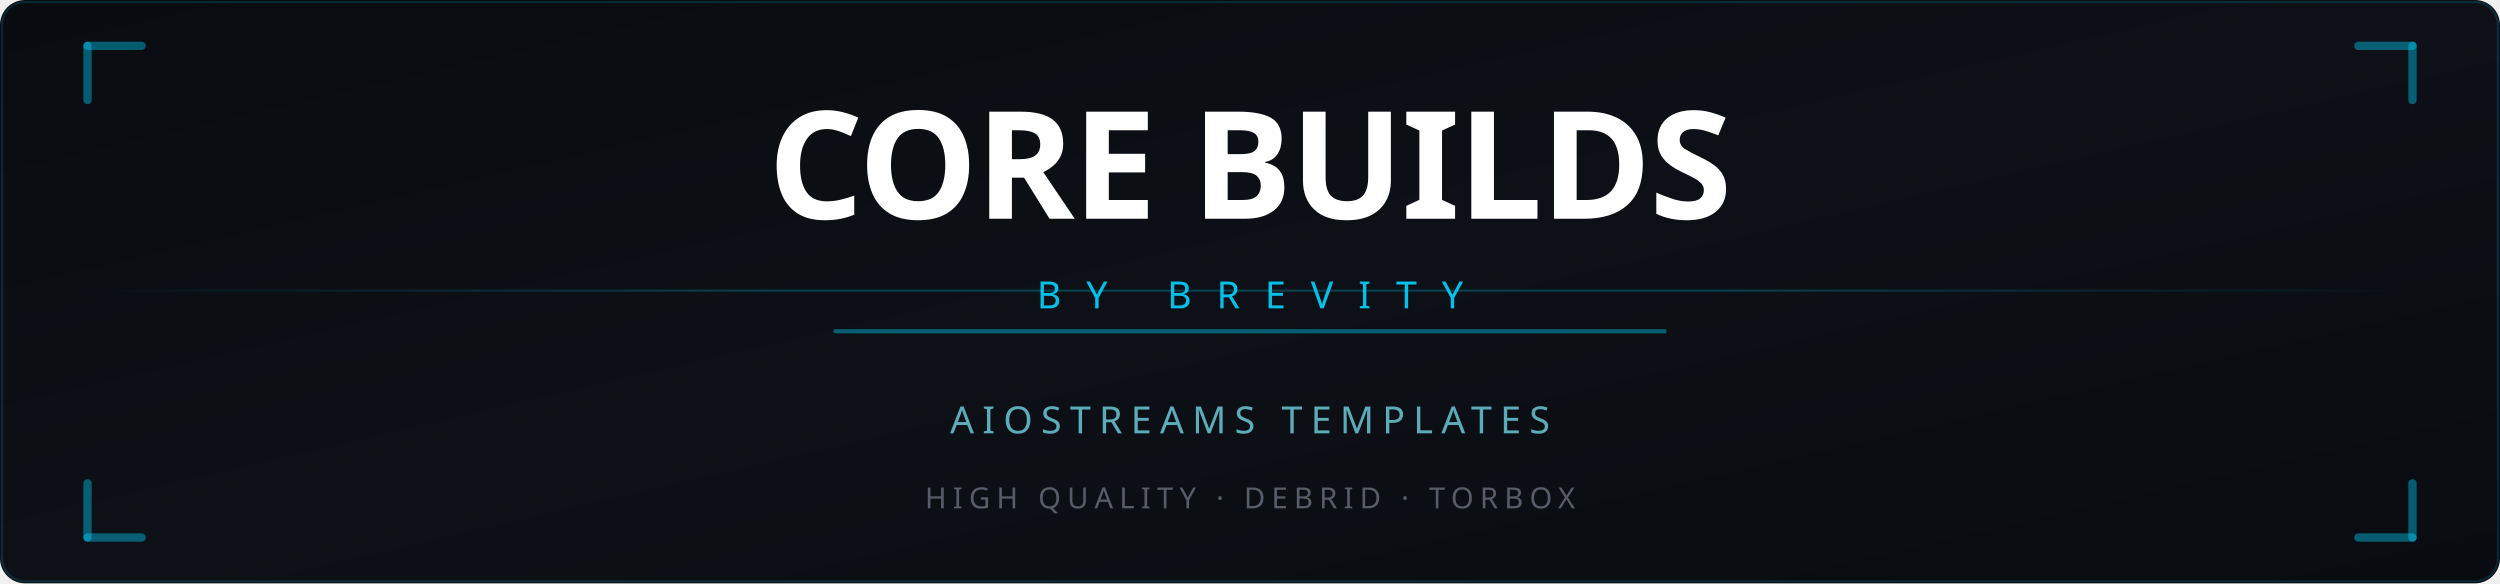
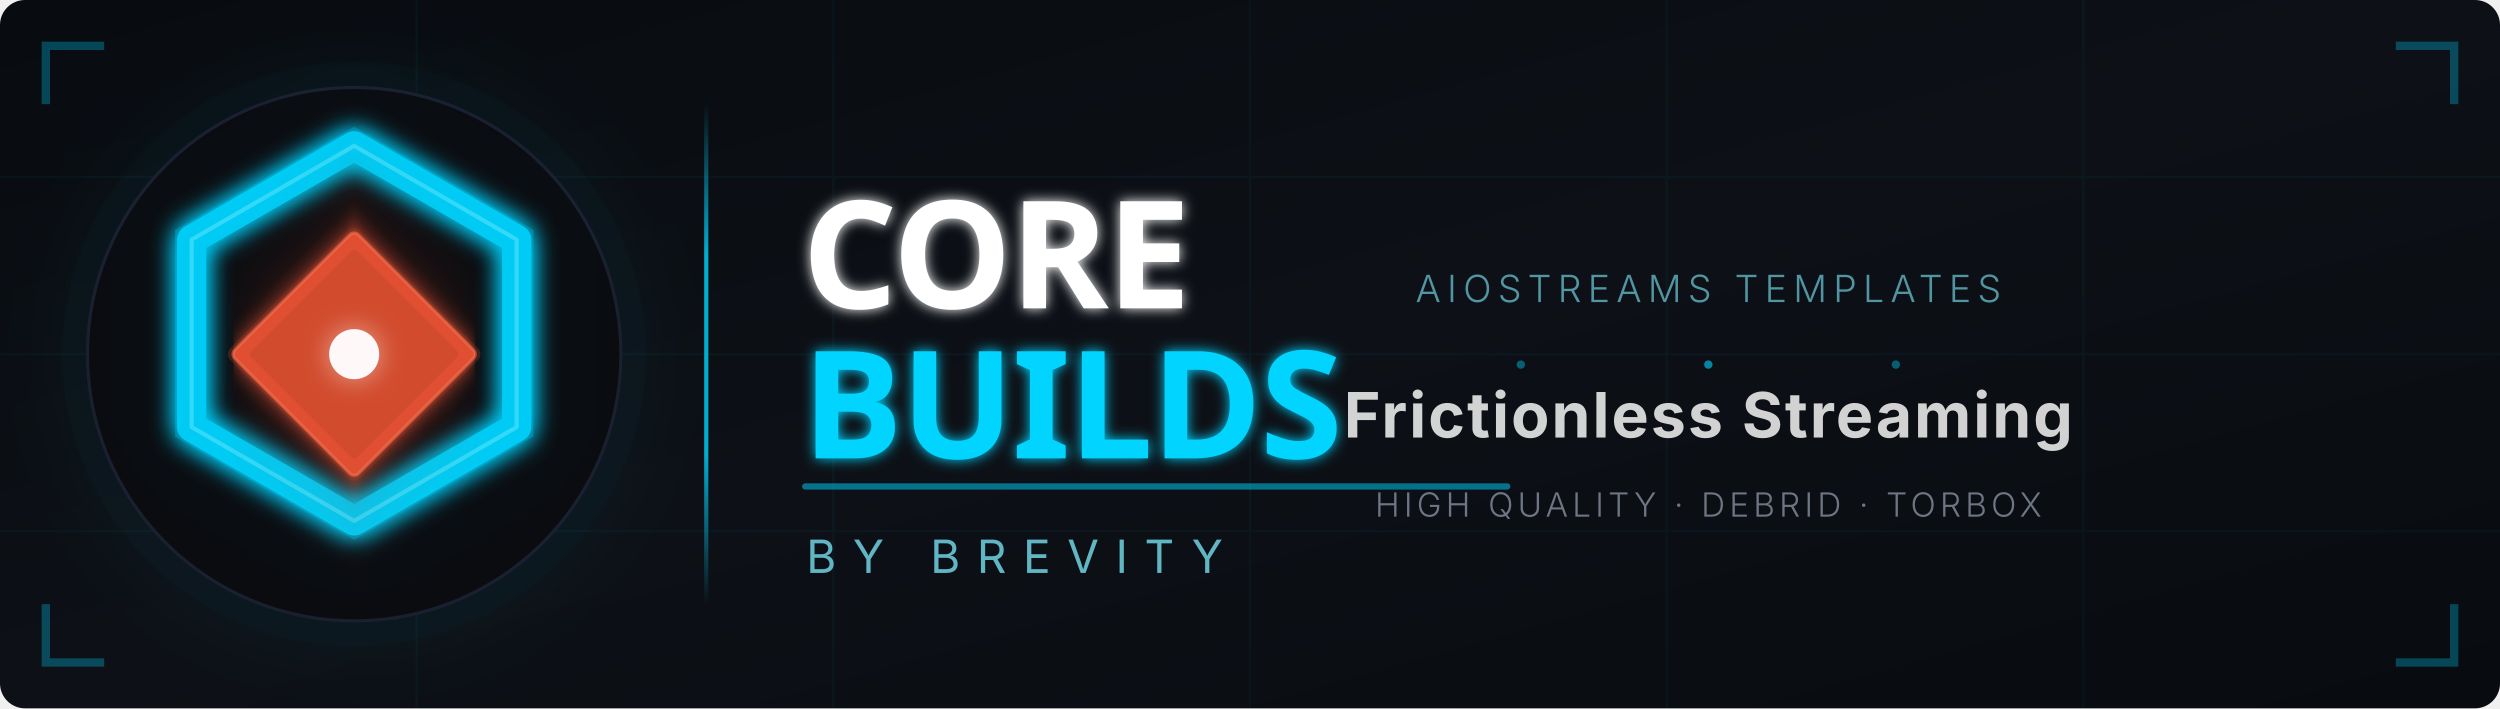
- <svg xmlns="http://www.w3.org/2000/svg" viewBox="0 0 1200 280" width="1200" height="280">
+ <svg xmlns="http://www.w3.org/2000/svg" viewBox="0 0 1200 340" width="1200" height="340">
  <defs>
-     <linearGradient id="bg" x1="0%" y1="0%" x2="100%" y2="100%">
-       <stop offset="0%" stop-color="#080b0f" />
-       <stop offset="50%" stop-color="#0d1117" />
-       <stop offset="100%" stop-color="#080b0f" />
+     <linearGradient id="bgGrad" x1="0%" y1="0%" x2="100%" y2="100%">
+       <stop offset="0%" style="stop-color:#080b0f" />
+       <stop offset="50%" style="stop-color:#0d1117" />
+       <stop offset="100%" style="stop-color:#080b0f" />
    </linearGradient>
-     <linearGradient id="line" x1="0%" y1="0%" x2="100%" y2="0%">
-       <stop offset="0%" stop-color="#00d4ff" stop-opacity="0" />
-       <stop offset="30%" stop-color="#00d4ff" stop-opacity="0.8" />
-       <stop offset="70%" stop-color="#00d4ff" stop-opacity="0.8" />
-       <stop offset="100%" stop-color="#00d4ff" stop-opacity="0" />
+     <filter id="cyanGlow" x="-50%" y="-50%" width="200%" height="200%">
+       <feGaussianBlur stdDeviation="6" result="blur" />
+       <feMerge>
+         <feMergeNode in="blur" />
+         <feMergeNode in="blur" />
+         <feMergeNode in="SourceGraphic" />
+       </feMerge>
+     </filter>
+     <filter id="outerGlow" x="-80%" y="-80%" width="260%" height="260%">
+       <feGaussianBlur stdDeviation="18" result="blur" />
+       <feMerge>
+         <feMergeNode in="blur" />
+         <feMergeNode in="SourceGraphic" />
+       </feMerge>
+     </filter>
+     <filter id="redGlow" x="-50%" y="-50%" width="200%" height="200%">
+       <feGaussianBlur stdDeviation="5" result="blur" />
+       <feMerge>
+         <feMergeNode in="blur" />
+         <feMergeNode in="SourceGraphic" />
+       </feMerge>
+     </filter>
+     <filter id="textGlow" x="-20%" y="-50%" width="140%" height="200%">
+       <feGaussianBlur stdDeviation="3" result="blur" />
+       <feMerge>
+         <feMergeNode in="blur" />
+         <feMergeNode in="SourceGraphic" />
+       </feMerge>
+     </filter>
+     <linearGradient id="divGrad" x1="0%" y1="0%" x2="0%" y2="100%">
+       <stop offset="0%" style="stop-color:#00d4ff;stop-opacity:0" />
+       <stop offset="30%" style="stop-color:#00d4ff;stop-opacity:0.8" />
+       <stop offset="70%" style="stop-color:#00d4ff;stop-opacity:0.8" />
+       <stop offset="100%" style="stop-color:#00d4ff;stop-opacity:0" />
    </linearGradient>
+     <clipPath id="circleClip">
+       <circle cx="170" cy="170" r="130" />
+     </clipPath>
  </defs>
-   <rect width="1200" height="280" fill="url(#bg)" rx="12" />
-   <rect x="1" y="1" width="1198" height="278" rx="11" fill="none" stroke="#00d4ff" stroke-width="1" stroke-opacity="0.15" />
-   <rect x="40" y="139" width="1120" height="1" fill="url(#line)" opacity="0.3" />
-   <text x="600" y="105" font-family="'Segoe UI', system-ui, -apple-system, sans-serif" font-size="72" font-weight="800" letter-spacing="-1" fill="#ffffff" text-anchor="middle">CORE BUILDS</text>
-   <text x="600" y="148" font-family="'Segoe UI', system-ui, -apple-system, sans-serif" font-size="18" font-weight="400" letter-spacing="12" fill="#00d4ff" text-anchor="middle" opacity="0.9">BY BREVITY</text>
-   <rect x="400" y="158" width="400" height="2" rx="1" fill="#00d4ff" opacity="0.4" />
-   <text x="600" y="208" font-family="'Segoe UI', system-ui, -apple-system, sans-serif" font-size="18" font-weight="300" letter-spacing="4" fill="#7eeeff" text-anchor="middle" opacity="0.7">AIOSTREAMS TEMPLATES</text>
-   <text x="600" y="244" font-family="'Segoe UI', system-ui, -apple-system, sans-serif" font-size="14" font-weight="300" letter-spacing="3" fill="#888fa0" text-anchor="middle" opacity="0.6">HIGH QUALITY  ·  DEBRID  ·  TORBOX</text>
-   <rect x="40" y="20" width="30" height="4" rx="2" fill="#00d4ff" opacity="0.4" />
-   <rect x="40" y="20" width="4" height="30" rx="2" fill="#00d4ff" opacity="0.4" />
-   <rect x="1130" y="20" width="30" height="4" rx="2" fill="#00d4ff" opacity="0.4" />
-   <rect x="1156" y="20" width="4" height="30" rx="2" fill="#00d4ff" opacity="0.4" />
-   <rect x="40" y="256" width="30" height="4" rx="2" fill="#00d4ff" opacity="0.4" />
-   <rect x="40" y="230" width="4" height="30" rx="2" fill="#00d4ff" opacity="0.4" />
-   <rect x="1130" y="256" width="30" height="4" rx="2" fill="#00d4ff" opacity="0.4" />
-   <rect x="1156" y="230" width="4" height="30" rx="2" fill="#00d4ff" opacity="0.4" />
+   <rect width="1200" height="340" fill="url(#bgGrad)" rx="12" />
+   <g opacity="0.04" stroke="#00d4ff" stroke-width="1">
+     <line x1="0" y1="85" x2="1200" y2="85" />
+     <line x1="0" y1="170" x2="1200" y2="170" />
+     <line x1="0" y1="255" x2="1200" y2="255" />
+     <line x1="200" y1="0" x2="200" y2="340" />
+     <line x1="400" y1="0" x2="400" y2="340" />
+     <line x1="600" y1="0" x2="600" y2="340" />
+     <line x1="800" y1="0" x2="800" y2="340" />
+     <line x1="1000" y1="0" x2="1000" y2="340" />
+   </g>
+   <circle cx="170" cy="170" r="140" fill="#00d4ff" opacity="0.04" filter="url(#outerGlow)" />
+   <circle cx="170" cy="170" r="128" fill="#0a0c10" stroke="#1a2030" stroke-width="1.5" />
+   <polygon points="170,62 255,111 255,209 170,258 85,209 85,111" fill="none" stroke="#00d4ff" stroke-width="2" opacity="0.25" filter="url(#outerGlow)" />
+   <polygon points="170,70 248,115 248,205 170,250 92,205 92,115" fill="none" stroke="#00d4ff" stroke-width="14" stroke-linejoin="round" filter="url(#cyanGlow)" opacity="0.95" />
+   <polygon points="170,70 248,115 248,205 170,250 92,205 92,115" fill="none" stroke="#7eeeff" stroke-width="2" stroke-linejoin="round" opacity="0.4" />
+   <rect x="126" y="126" width="88" height="88" rx="4" transform="rotate(45 170 170)" fill="#c44020" opacity="0.3" filter="url(#outerGlow)" />
+   <rect x="128" y="128" width="84" height="84" rx="3" transform="rotate(45 170 170)" fill="#e05030" filter="url(#redGlow)" />
+   <rect x="128" y="128" width="84" height="84" rx="3" transform="rotate(45 170 170)" fill="none" stroke="#ff7a5a" stroke-width="1.5" opacity="0.5" />
+   <rect x="134" y="134" width="72" height="72" rx="2" transform="rotate(45 170 170)" fill="#bf4525" opacity="0.4" />
+   <circle cx="170" cy="170" r="12" fill="white" opacity="0.95" />
+   <circle cx="170" cy="170" r="12" fill="white" filter="url(#cyanGlow)" opacity="0.3" />
+   <rect x="338" y="50" width="2" height="240" fill="url(#divGrad)" rx="1" />
+   <text x="385" y="148" font-family="'Montserrat', sans-serif" font-size="72" font-weight="800" letter-spacing="-1" fill="#ffffff" filter="url(#textGlow)">CORE</text>
+   <text x="385" y="220" font-family="'Montserrat', sans-serif" font-size="72" font-weight="800" letter-spacing="-1" fill="#00d4ff" filter="url(#textGlow)">BUILDS</text>
+   <rect x="385" y="232" width="340" height="3" rx="1.5" fill="#00d4ff" opacity="0.5" />
+   <text x="387" y="275" font-family="'Inter', sans-serif" font-size="22" font-weight="400" letter-spacing="8" fill="#7eeeff" opacity="0.75">BY BREVITY</text>
+   <text x="820" y="145" font-family="'Inter', sans-serif" font-size="18" font-weight="300" letter-spacing="3" fill="#7eeeff" opacity="0.6" text-anchor="middle">AIOSTREAMS TEMPLATES</text>
+   <circle cx="730" cy="175" r="2" fill="#00d4ff" opacity="0.4" />
+   <circle cx="820" cy="175" r="2" fill="#00d4ff" opacity="0.6" />
+   <circle cx="910" cy="175" r="2" fill="#00d4ff" opacity="0.4" />
+   <text x="820" y="210" font-family="'Inter', sans-serif" font-size="30" font-weight="700" letter-spacing="1" fill="#e8e8e8" opacity="0.9" text-anchor="middle">Frictionless Streaming</text>
+   <text x="820" y="248" font-family="'Inter', sans-serif" font-size="16" font-weight="300" letter-spacing="2" fill="#888fa0" opacity="0.8" text-anchor="middle">HIGH QUALITY  ·  DEBRID  ·  TORBOX</text>
+   <path d="M 20 20 L 50 20 L 50 24 L 24 24 L 24 50 L 20 50 Z" fill="#00d4ff" opacity="0.3" />
+   <path d="M 1180 20 L 1150 20 L 1150 24 L 1176 24 L 1176 50 L 1180 50 Z" fill="#00d4ff" opacity="0.3" />
+   <path d="M 20 320 L 50 320 L 50 316 L 24 316 L 24 290 L 20 290 Z" fill="#00d4ff" opacity="0.3" />
+   <path d="M 1180 320 L 1150 320 L 1150 316 L 1176 316 L 1176 290 L 1180 290 Z" fill="#00d4ff" opacity="0.3" />
</svg>
